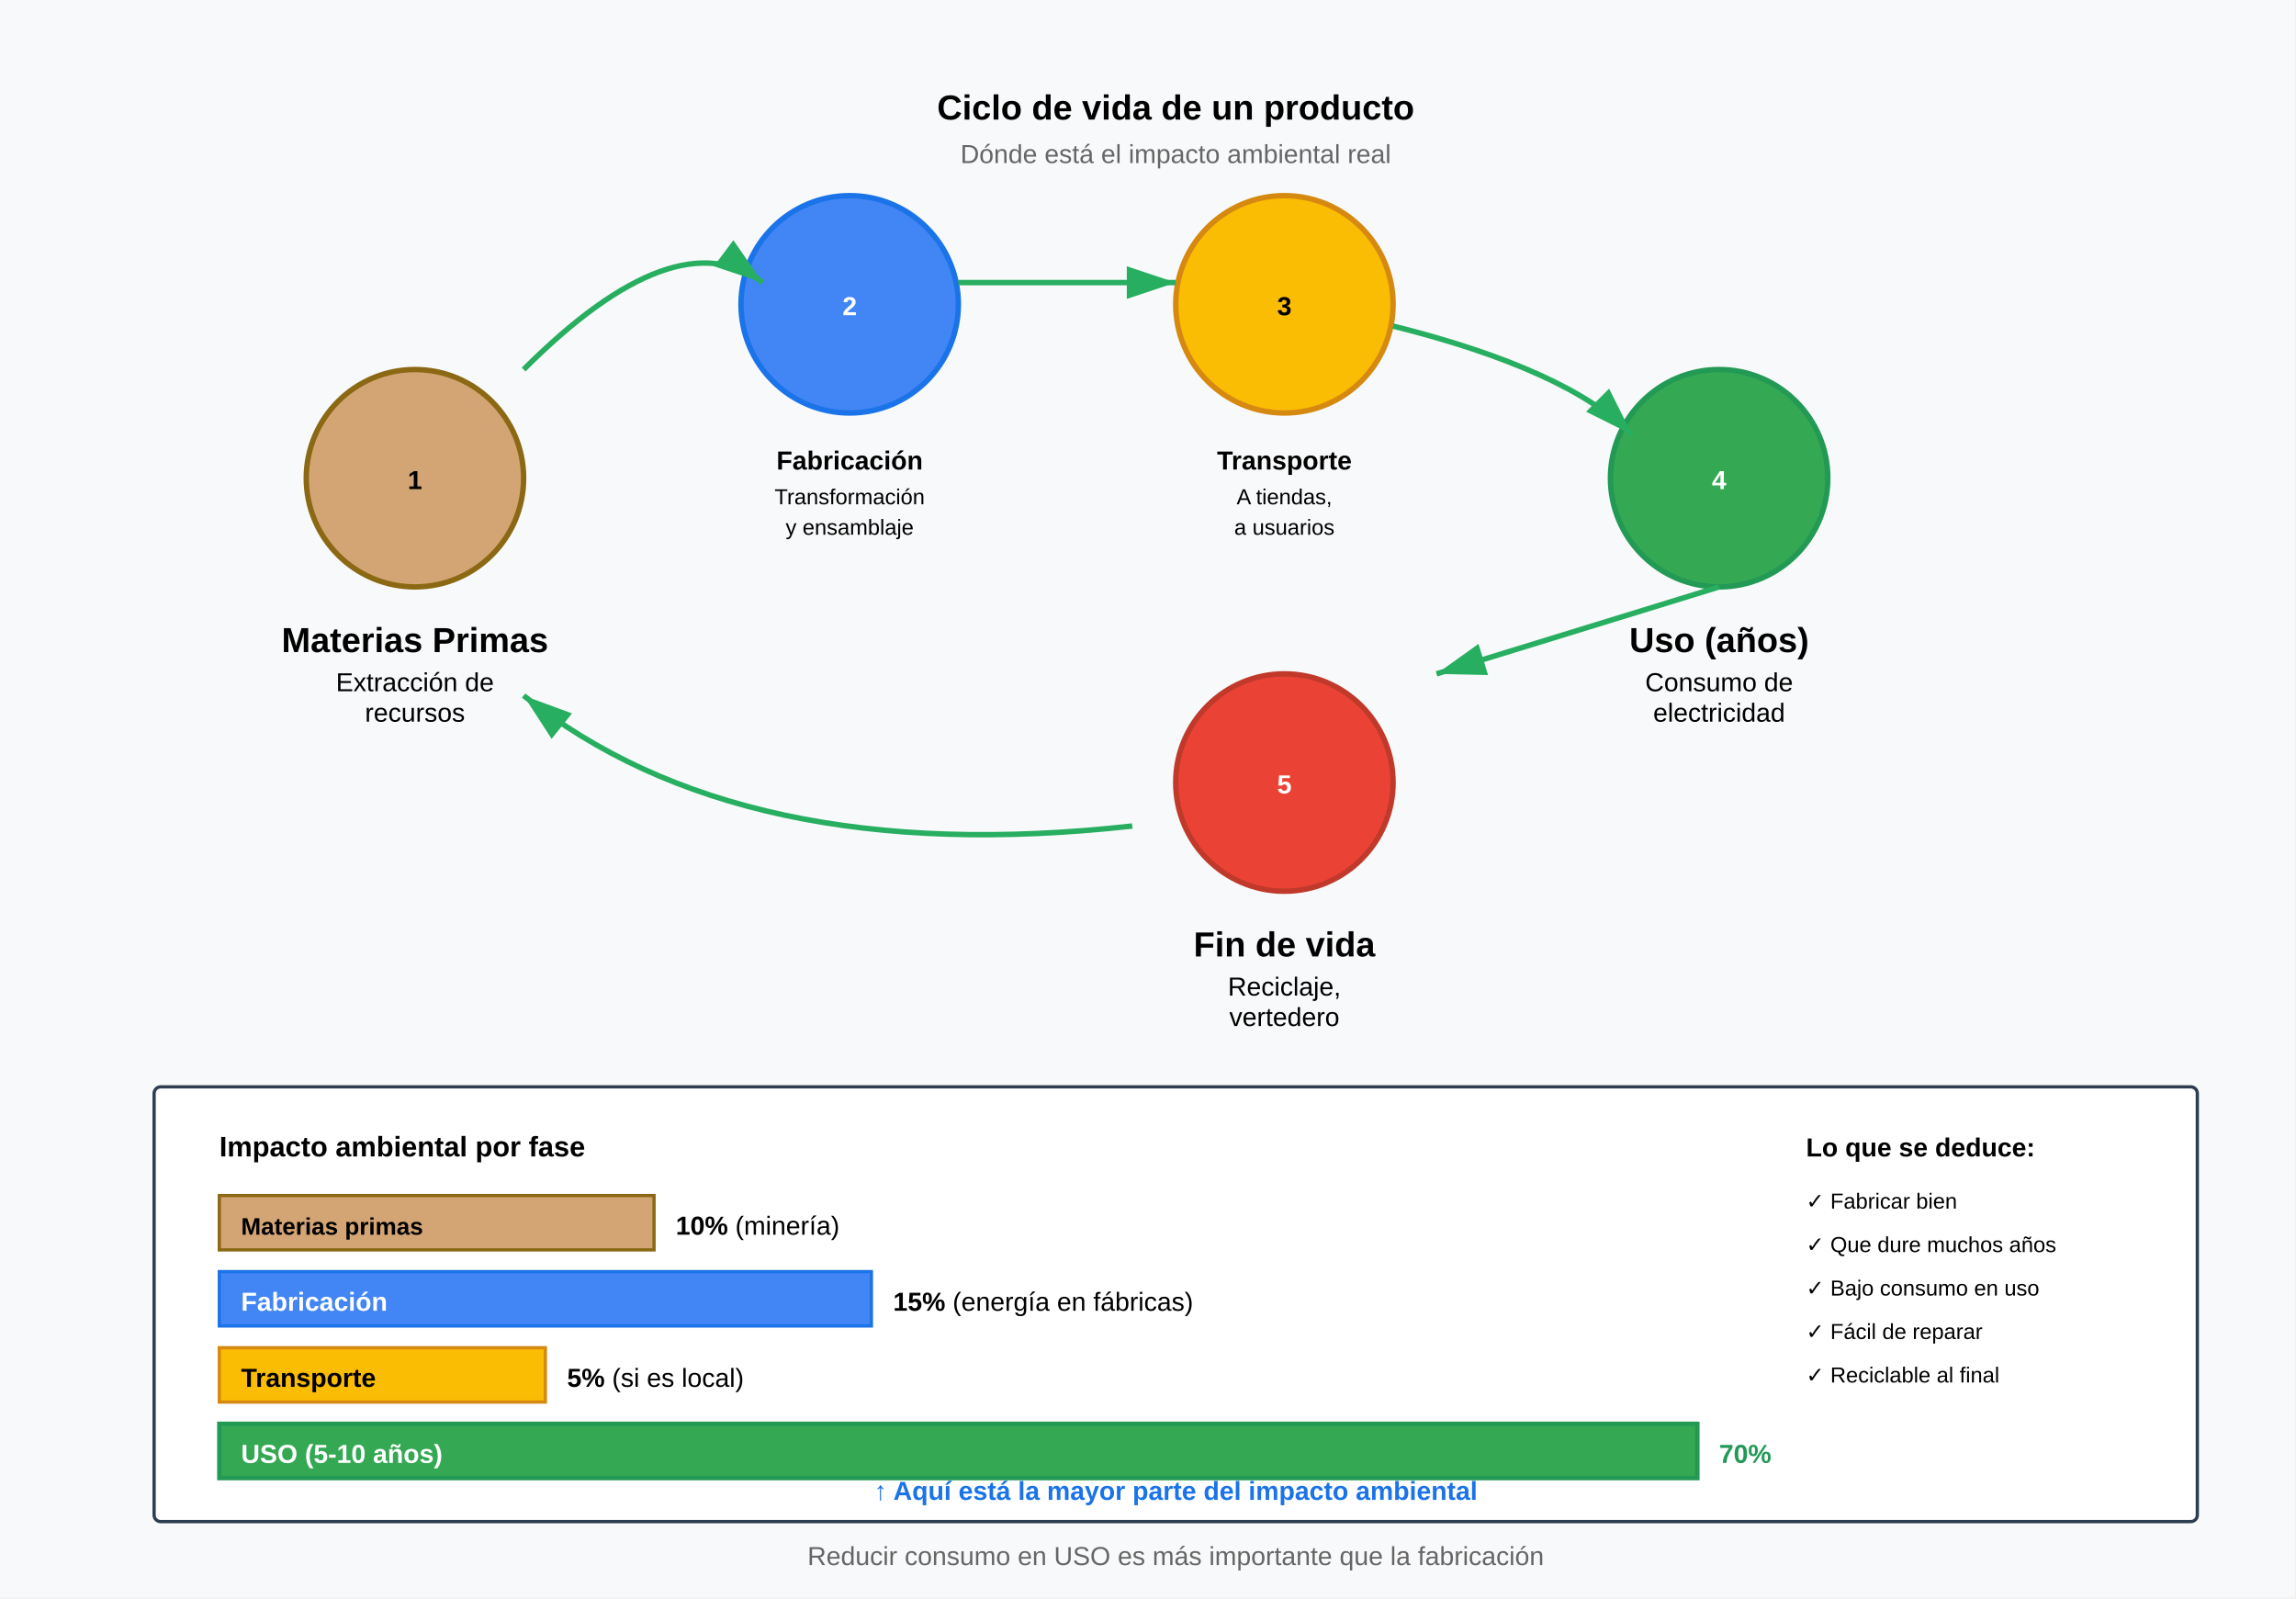
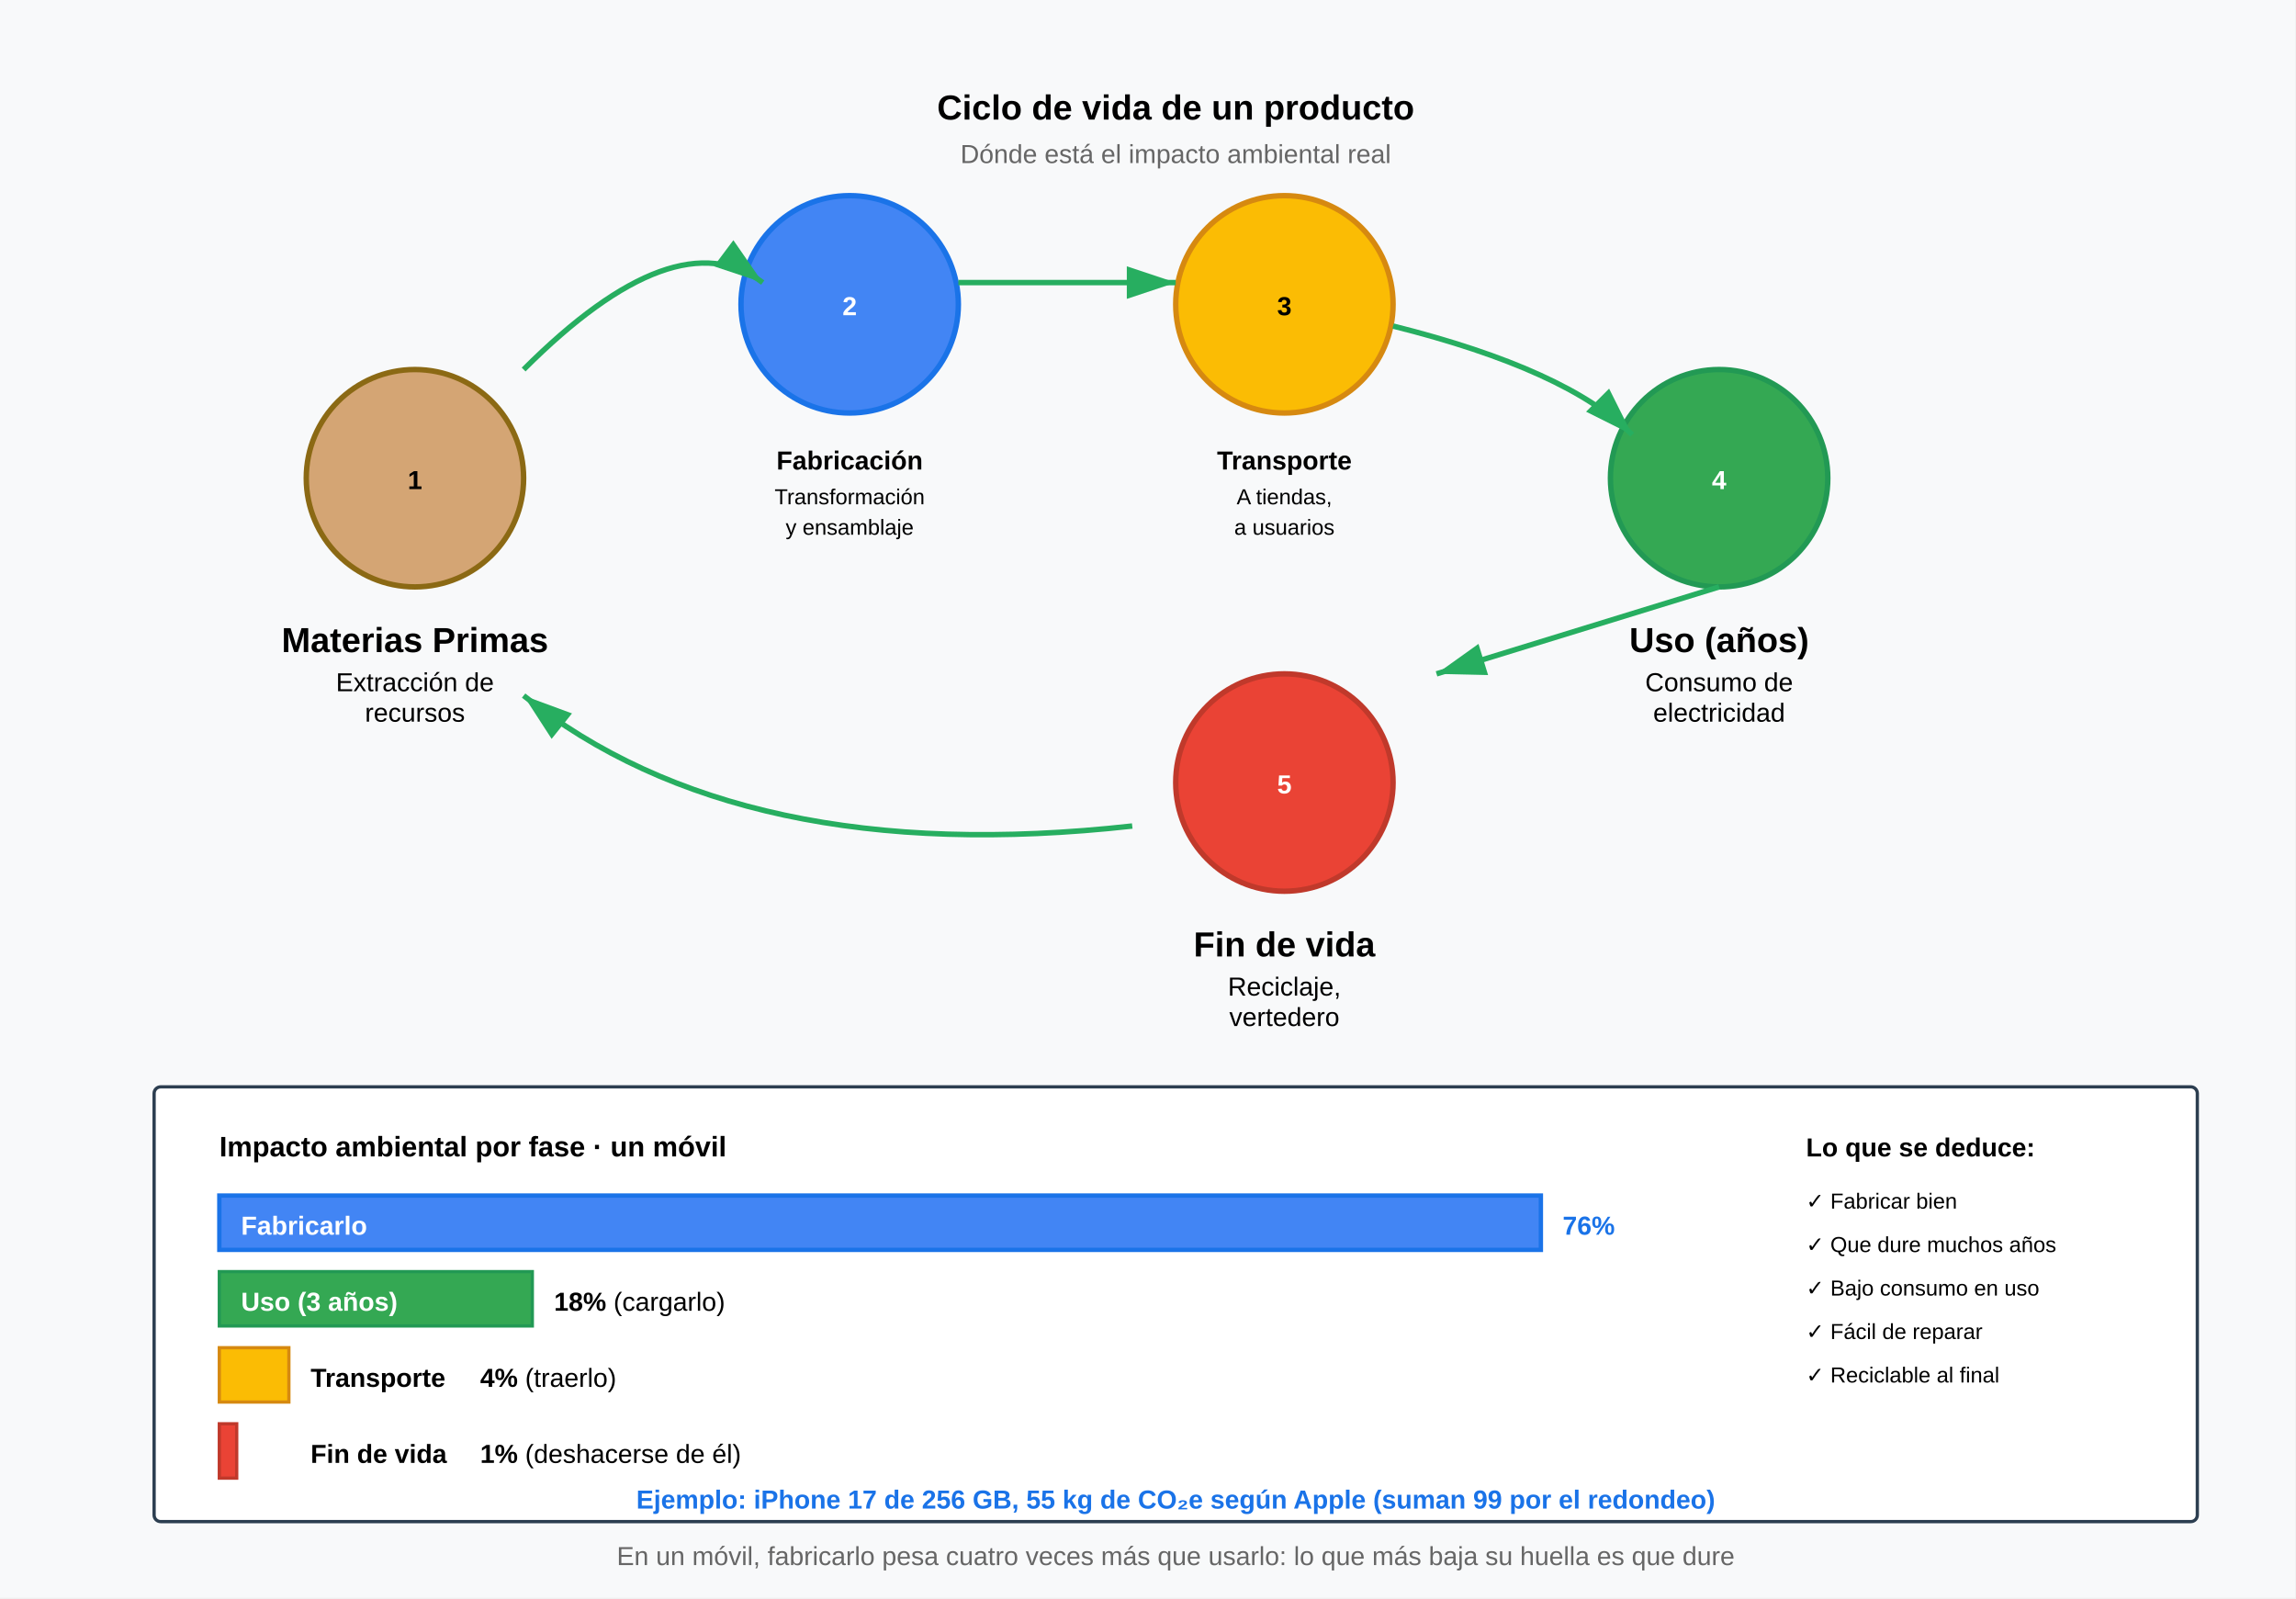
<svg xmlns="http://www.w3.org/2000/svg" viewBox="-40.9 -20 1056.3 735.3">
  <defs>
    <style>
      .title { font-family: Arial, sans-serif; font-size: 16px; font-weight: bold; text-anchor: middle; }
      .label { font-family: Arial, sans-serif; font-size: 12px; }
      .mono { font-family: 'Courier New', monospace; font-size: 10px; }
    </style>
    <marker id="arrowgreen" markerWidth="10" markerHeight="10" refX="9" refY="3" orient="auto" markerUnits="strokeWidth">
      <path d="M0,0 L0,6 L9,3 z" fill="#27ae60" />
    </marker>
  </defs>
  <rect x="-41" y="-20" width="1056" height="735" fill="#f8f9fa" />
  <text x="500" y="35" class="title" font-size="18">Ciclo de vida de un producto</text>
  <text x="500" y="55" class="label" font-size="11" fill="#666" text-anchor="middle">Dónde está el impacto ambiental real</text>
  <g>
    <circle cx="150" cy="200" r="50" fill="#d4a574" stroke="#8b6914" stroke-width="2.5" />
    <text x="150" y="205" class="label" font-size="11" text-anchor="middle" font-weight="bold">1</text>
    <text x="150" y="280" class="title" font-size="12" text-anchor="middle">Materias Primas</text>
    <text x="150" y="298" class="label" font-size="10" text-anchor="middle">Extracción de</text>
    <text x="150" y="312" class="label" font-size="10" text-anchor="middle">recursos</text>
  </g>
  <g>
    <circle cx="350" cy="120" r="50" fill="#4285f4" stroke="#1a73e8" stroke-width="2.5" />
    <text x="350" y="125" class="label" font-size="11" text-anchor="middle" font-weight="bold" fill="#fff">2</text>
    <text x="350" y="196" class="title" style="font-size: 12px; text-anchor: middle">Fabricación</text>
    <text x="350" y="212" class="label" style="font-size: 10px; text-anchor: middle">Transformación</text>
    <text x="350" y="226" class="label" style="font-size: 10px; text-anchor: middle">y ensamblaje</text>
  </g>
  <g>
    <circle cx="550" cy="120" r="50" fill="#fbbc04" stroke="#d68910" stroke-width="2.5" />
    <text x="550" y="125" class="label" font-size="11" text-anchor="middle" font-weight="bold">3</text>
    <text x="550" y="196" class="title" style="font-size: 12px; text-anchor: middle">Transporte</text>
    <text x="550" y="212" class="label" style="font-size: 10px; text-anchor: middle">A tiendas,</text>
    <text x="550" y="226" class="label" style="font-size: 10px; text-anchor: middle">a usuarios</text>
  </g>
  <g>
    <circle cx="750" cy="200" r="50" fill="#34a853" stroke="#229954" stroke-width="2.5" />
    <text x="750" y="205" class="label" font-size="11" text-anchor="middle" font-weight="bold" fill="#fff">4</text>
    <text x="750" y="280" class="title" font-size="12" text-anchor="middle">Uso (años)</text>
    <text x="750" y="298" class="label" font-size="10" text-anchor="middle">Consumo de</text>
    <text x="750" y="312" class="label" font-size="10" text-anchor="middle">electricidad</text>
  </g>
  <g>
    <circle cx="550" cy="340" r="50" fill="#ea4335" stroke="#c0392b" stroke-width="2.5" />
    <text x="550" y="345" class="label" font-size="11" text-anchor="middle" font-weight="bold" fill="#fff">5</text>
    <text x="550" y="420" class="title" font-size="12" text-anchor="middle">Fin de vida</text>
    <text x="550" y="438" class="label" font-size="10" text-anchor="middle">Reciclaje,</text>
    <text x="550" y="452" class="label" font-size="10" text-anchor="middle">vertedero</text>
  </g>
  <path d="M 200 150 Q 270 80 310 110" stroke="#27ae60" stroke-width="2.5" fill="none" marker-end="url(#arrowgreen)" />
  <path d="M 400 110 L 500 110" stroke="#27ae60" stroke-width="2.5" fill="none" marker-end="url(#arrowgreen)" />
  <path d="M 600 130 Q 680 150 710 180" stroke="#27ae60" stroke-width="2.5" fill="none" marker-end="url(#arrowgreen)" />
  <path d="M 750 250 L 620 290" stroke="#27ae60" stroke-width="2.5" fill="none" marker-end="url(#arrowgreen)" />
  <path d="M 480 360 Q 300 380 200 300" stroke="#27ae60" stroke-width="2.5" fill="none" marker-end="url(#arrowgreen)" />
  <g>
    <rect x="30" y="480" width="940" height="200" fill="white" stroke="#2c3e50" stroke-width="1.5" rx="3" />
-     <text x="60" y="512" class="title" style="font-size: 13px; text-anchor: start">Impacto ambiental por fase</text>
-     <rect x="60" y="530" width="200" height="25" fill="#d4a574" stroke="#8b6914" stroke-width="1.5" />
-     <text x="70" y="548" class="label" style="font-size: 11px" font-weight="bold">Materias primas</text>
-     <text x="270" y="548" class="label" font-size="11">
-       <tspan font-weight="bold">10%</tspan> (minería)</text>
-     <rect x="60" y="565" width="300" height="25" fill="#4285f4" stroke="#1a73e8" stroke-width="1.5" />
-     <text x="70" y="583" class="label" font-size="11" font-weight="bold" fill="#fff">Fabricación</text>
-     <text x="370" y="583" class="label" font-size="11">
-       <tspan font-weight="bold">15%</tspan> (energía en fábricas)</text>
-     <rect x="60" y="600" width="150" height="25" fill="#fbbc04" stroke="#d68910" stroke-width="1.5" />
-     <text x="70" y="618" class="label" font-size="11" font-weight="bold">Transporte</text>
-     <text x="220" y="618" class="label" font-size="11">
-       <tspan font-weight="bold">5%</tspan> (si es local)</text>
-     <rect x="60" y="635" width="680" height="25" fill="#34a853" stroke="#229954" stroke-width="2" />
-     <text x="70" y="653" class="label" font-size="11" font-weight="bold" fill="#fff">USO (5-10 años)</text>
-     <text x="750" y="653" class="label" font-size="11" font-weight="bold" fill="#229954">
-       <tspan font-weight="bold">70%</tspan>
+     <text x="60" y="512" class="title" style="font-size: 13px; text-anchor: start">Impacto ambiental por fase · un móvil</text>
+     <rect x="60" y="530" width="608" height="25" fill="#4285f4" stroke="#1a73e8" stroke-width="2" />
+     <text x="70" y="548" class="label" font-size="11" font-weight="bold" fill="#fff">Fabricarlo</text>
+     <text x="678" y="548" class="label" font-size="11" font-weight="bold" fill="#1a73e8">
+       <tspan font-weight="bold">76%</tspan>
    </text>
-     <text x="500" y="670" class="label" font-size="10.5" text-anchor="middle" fill="#1a73e8" font-weight="bold">
-       ↑ Aquí está la mayor parte del impacto ambiental
+     <rect x="60" y="565" width="144" height="25" fill="#34a853" stroke="#229954" stroke-width="1.5" />
+     <text x="70" y="583" class="label" font-size="11" font-weight="bold" fill="#fff">Uso (3 años)</text>
+     <text x="214" y="583" class="label" font-size="11">
+       <tspan font-weight="bold">18%</tspan> (cargarlo)</text>
+     <rect x="60" y="600" width="32" height="25" fill="#fbbc04" stroke="#d68910" stroke-width="1.5" />
+     <text x="102" y="618" class="label" font-size="11" font-weight="bold">Transporte</text>
+     <text x="180" y="618" class="label" font-size="11">
+       <tspan font-weight="bold">4%</tspan> (traerlo)</text>
+     <rect x="60" y="635" width="8" height="25" fill="#ea4335" stroke="#c0392b" stroke-width="1.5" />
+     <text x="102" y="653" class="label" font-size="11" font-weight="bold">Fin de vida</text>
+     <text x="180" y="653" class="label" font-size="11">
+       <tspan font-weight="bold">1%</tspan> (deshacerse de él)</text>
+     <text x="500" y="674" class="label" font-size="10.5" text-anchor="middle" fill="#1a73e8" font-weight="bold">
+       Ejemplo: iPhone 17 de 256 GB, 55 kg de CO₂e según Apple (suman 99 por el redondeo)
    </text>
    <text x="500" y="700" class="label" font-size="10" text-anchor="middle" fill="#666">
-       Reducir consumo en USO es más importante que la fabricación
+       En un móvil, fabricarlo pesa cuatro veces más que usarlo: lo que más baja su huella es que dure
    </text>
  </g>
  <g>
    <text x="790" y="512" class="title" style="font-size: 12px; text-anchor: start">Lo que se deduce:</text>
    <text x="790" y="536" class="label" style="font-size: 10px">✓ Fabricar bien</text>
    <text x="790" y="556" class="label" style="font-size: 10px">✓ Que dure muchos años</text>
    <text x="790" y="576" class="label" style="font-size: 10px">✓ Bajo consumo en uso</text>
    <text x="790" y="596" class="label" style="font-size: 10px">✓ Fácil de reparar</text>
    <text x="790" y="616" class="label" style="font-size: 10px">✓ Reciclable al final</text>
  </g>
</svg>
